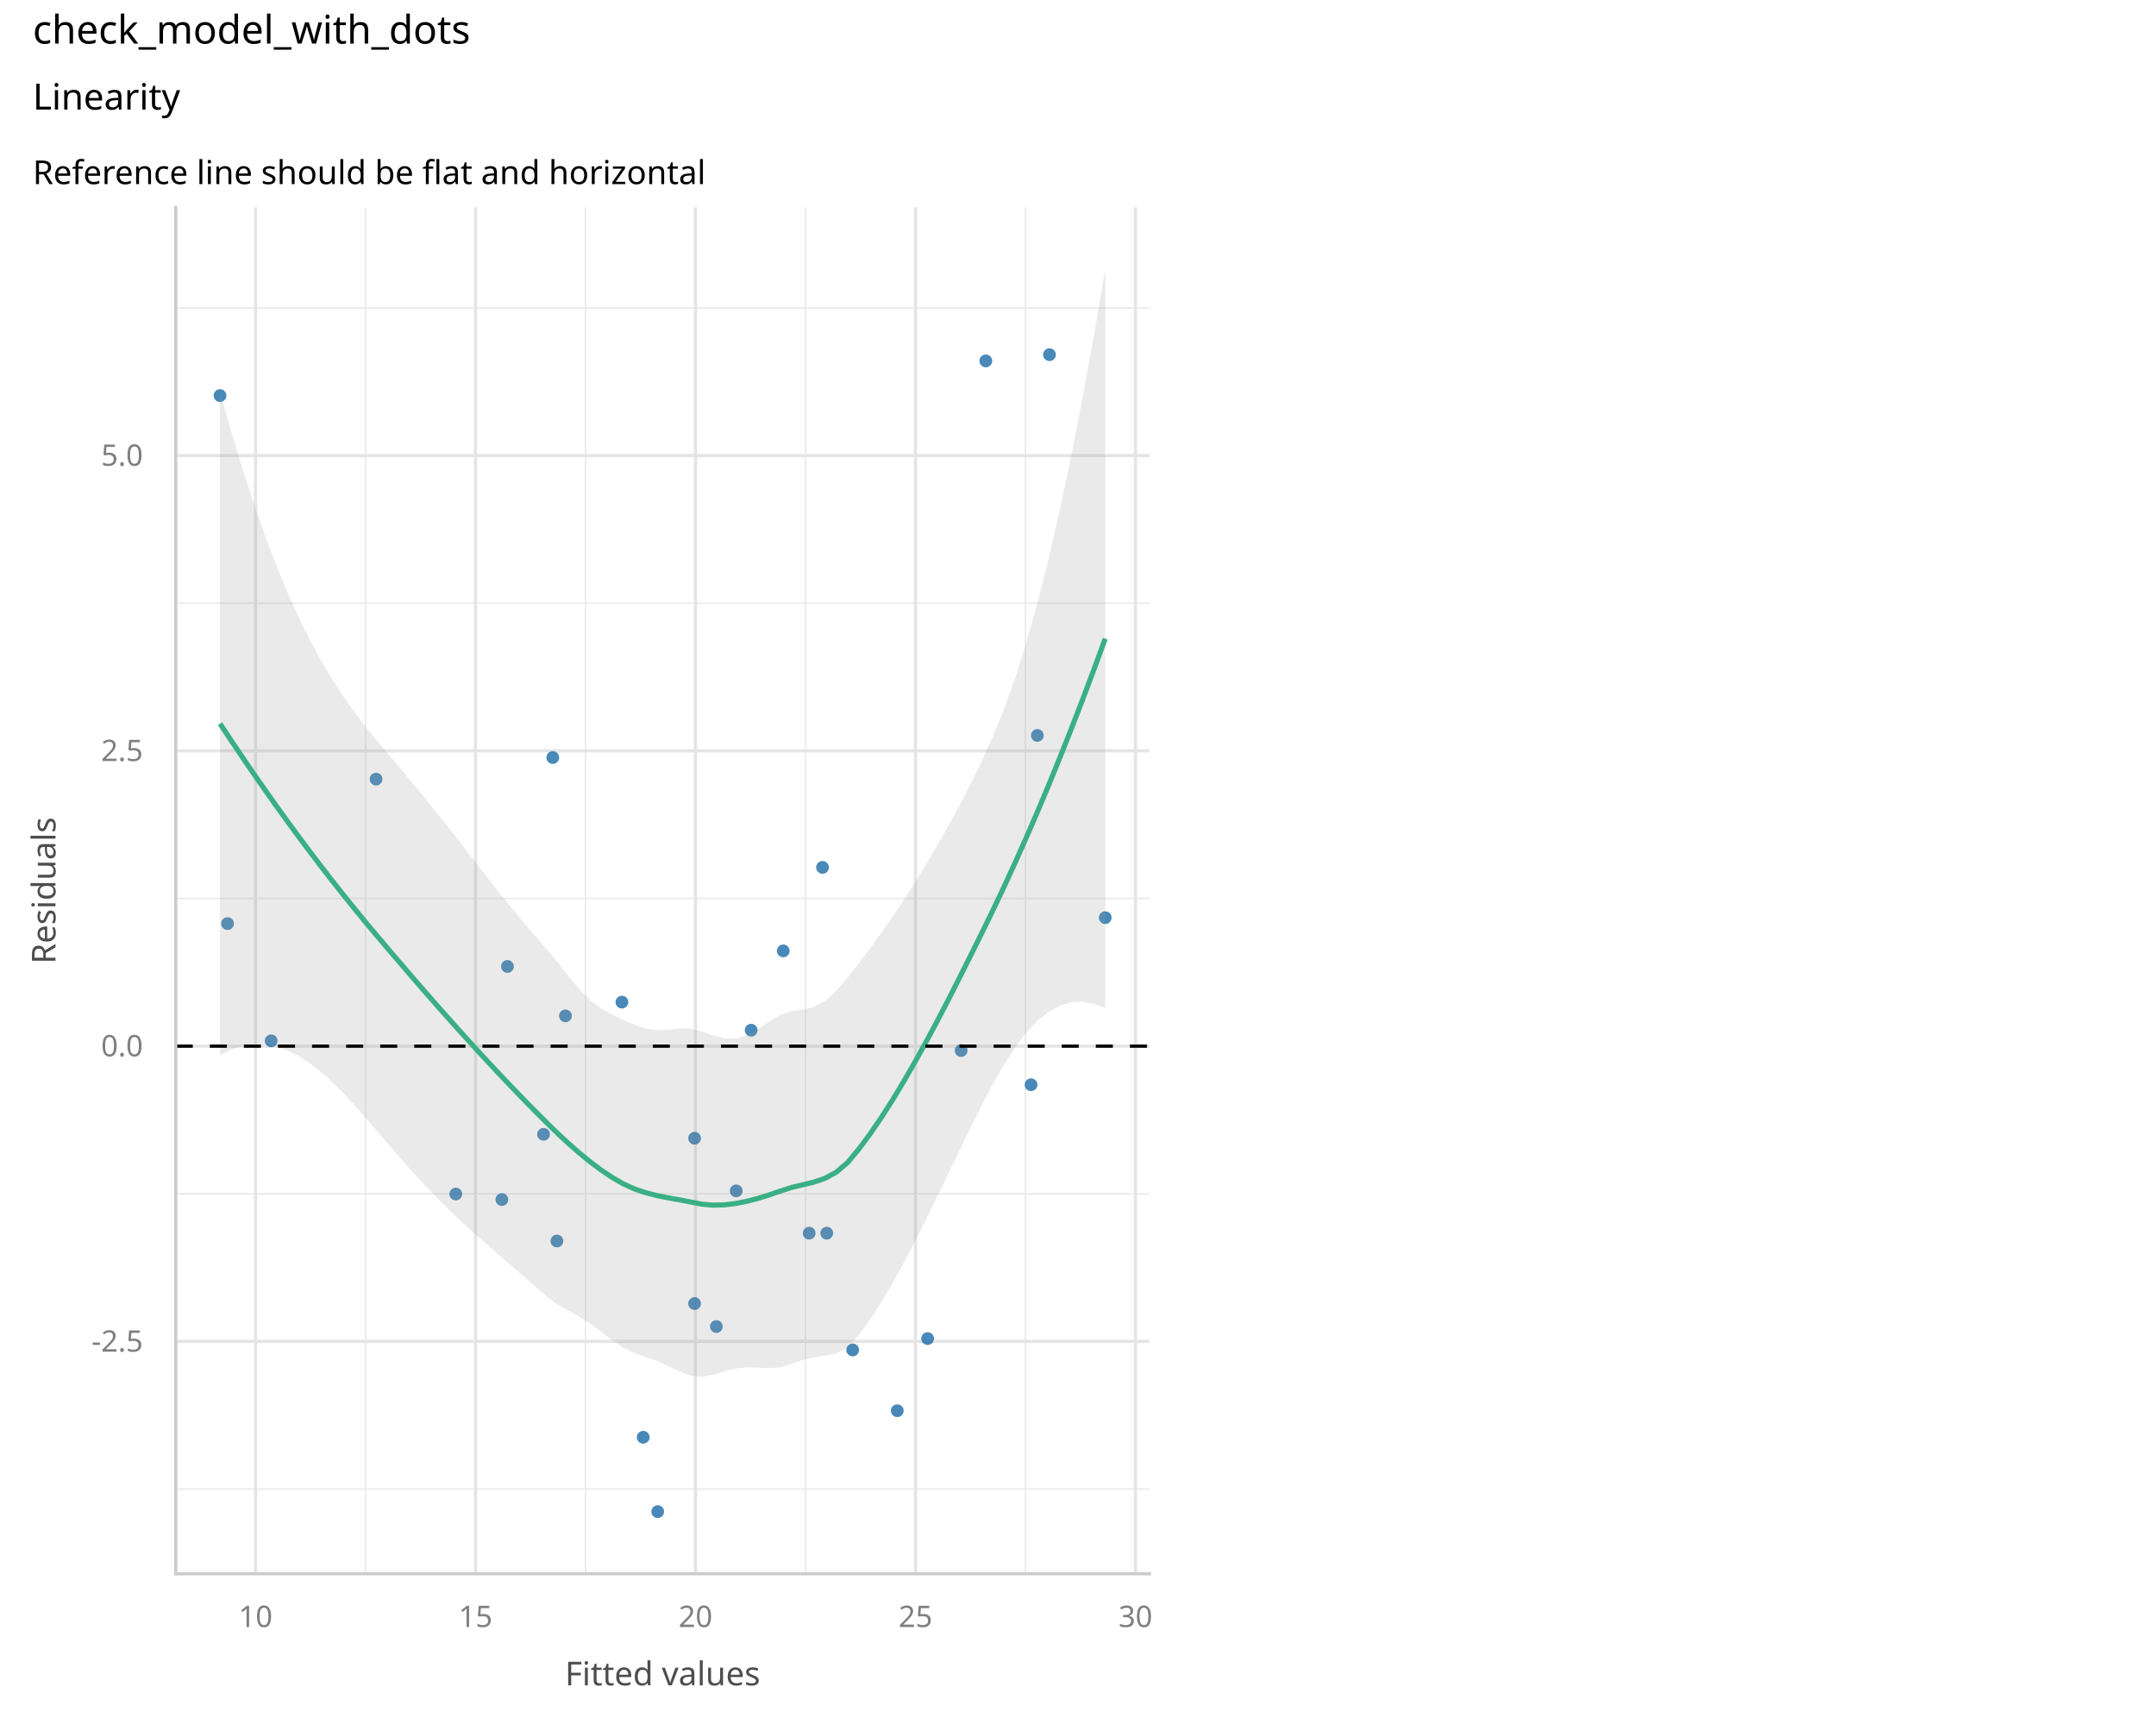
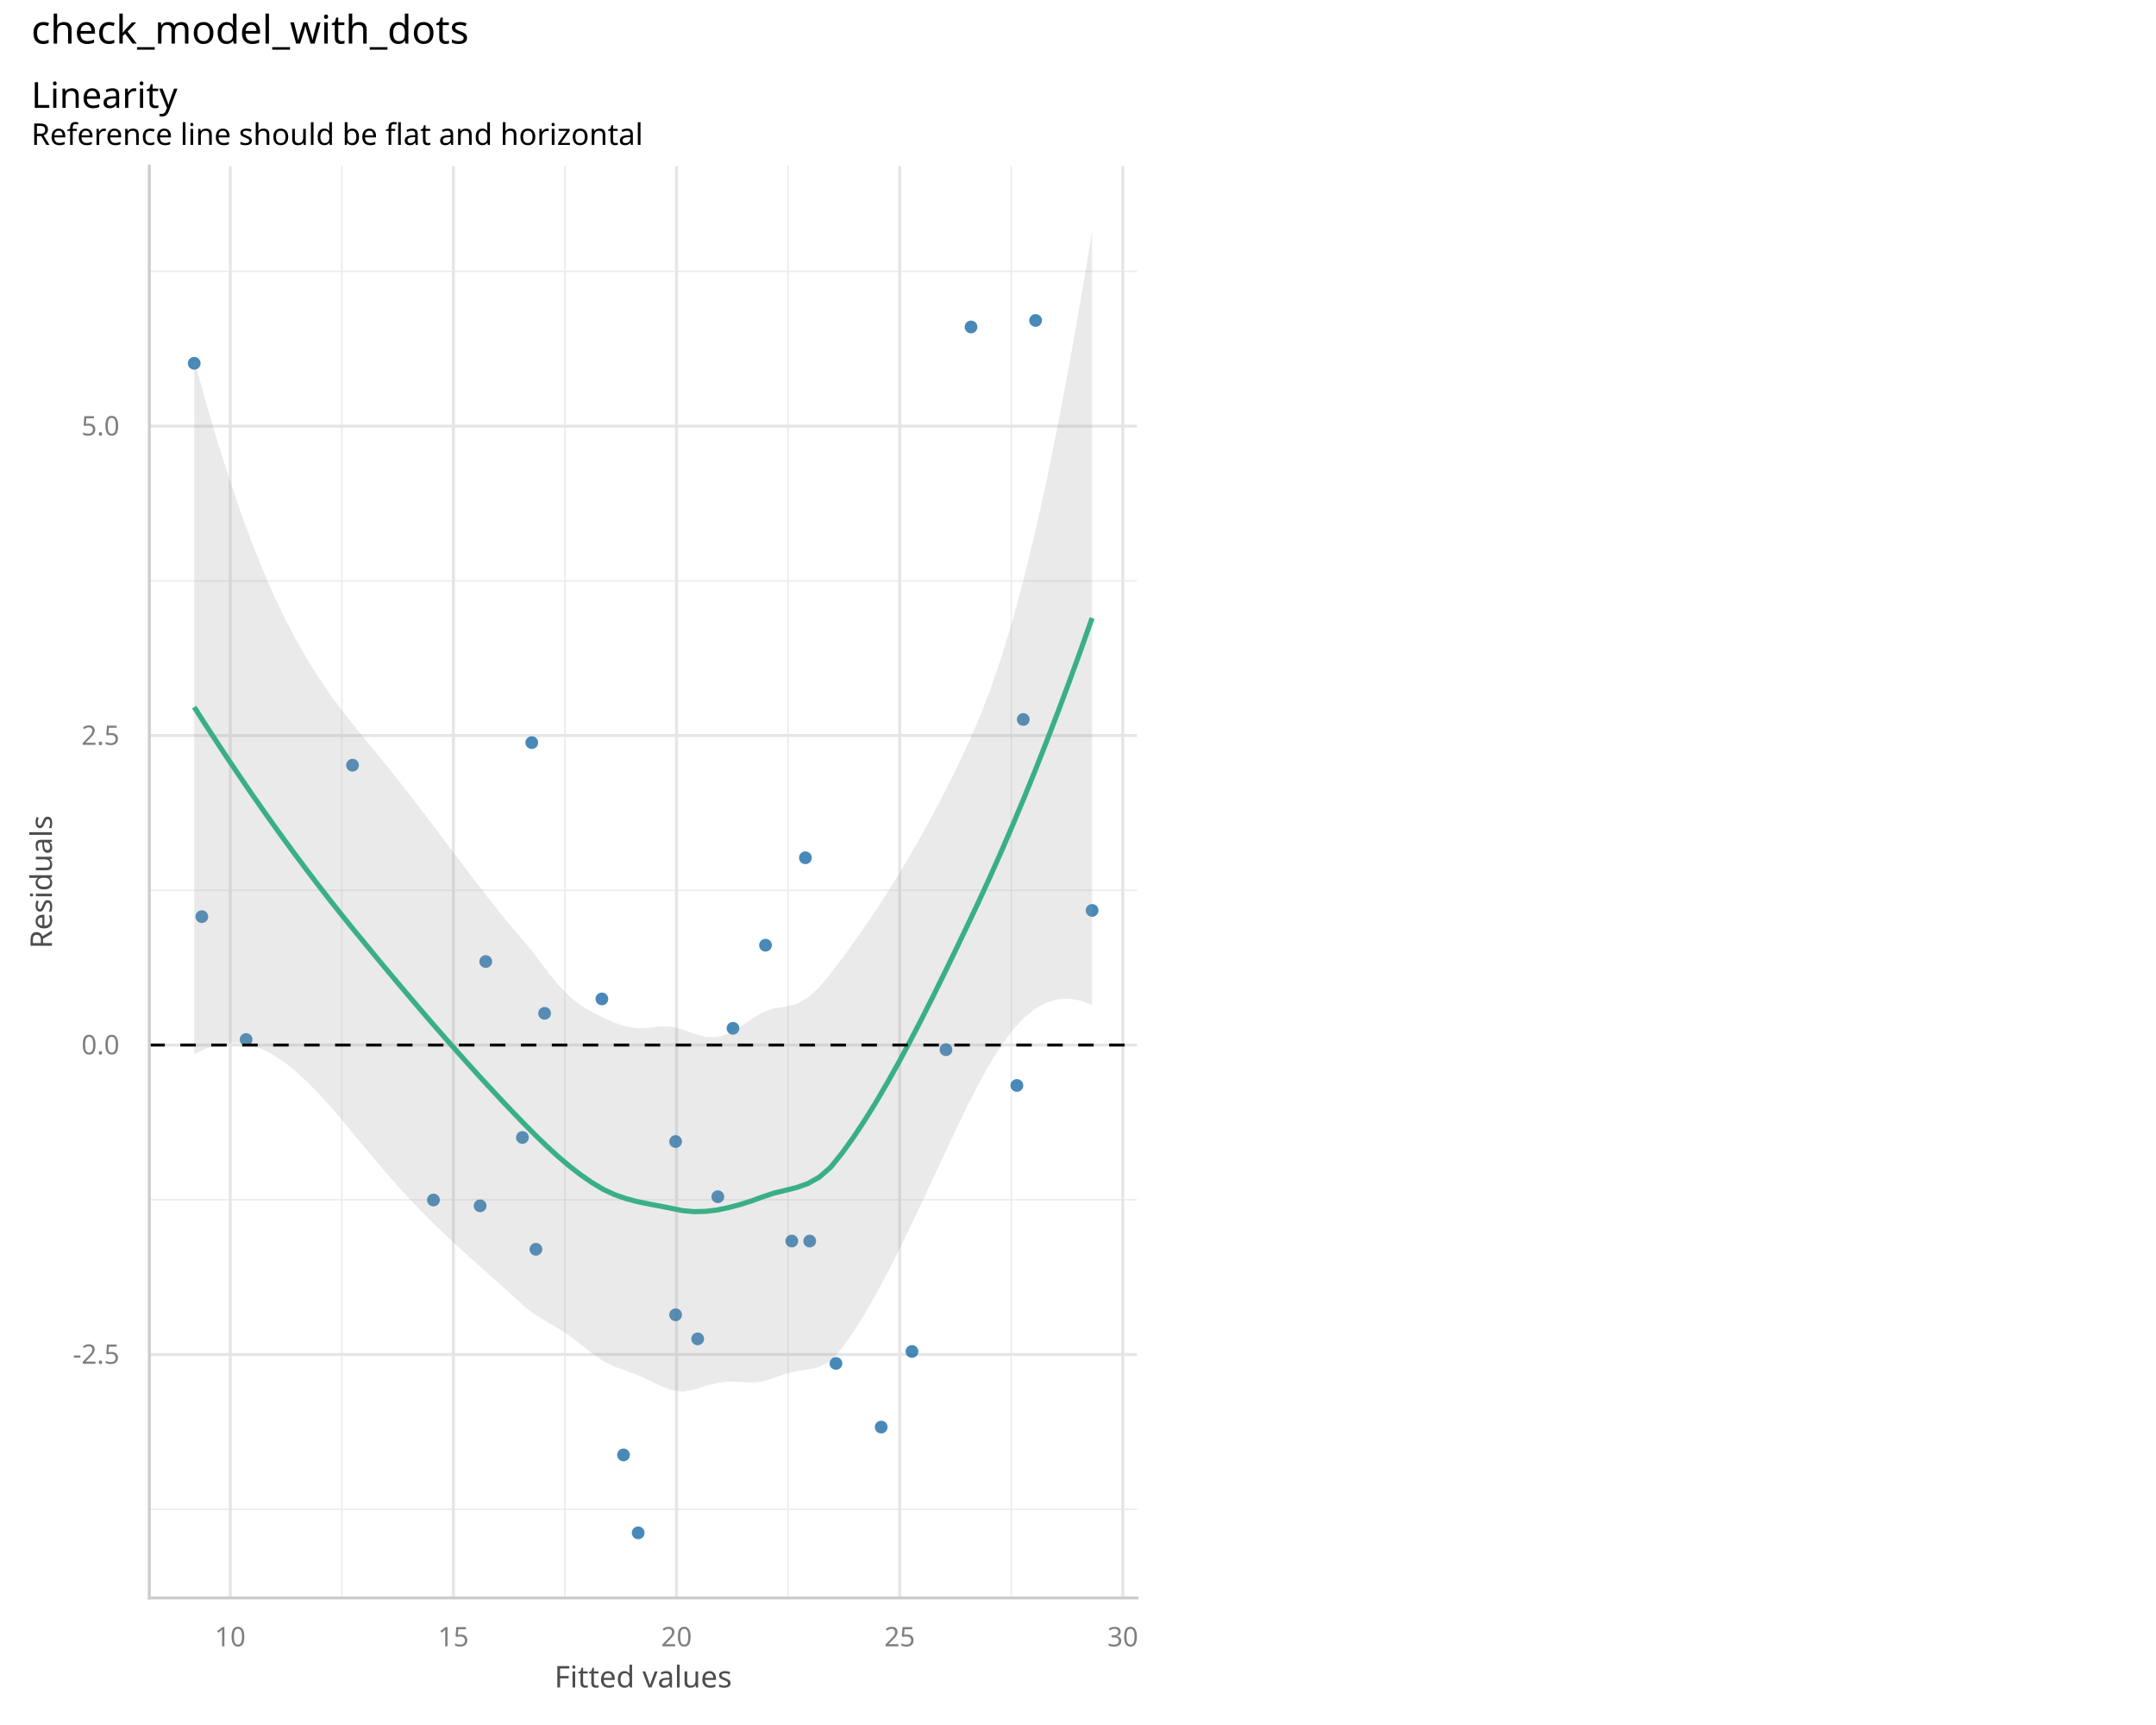
<svg xmlns="http://www.w3.org/2000/svg" class="svglite" data-engine-version="2.0" width="720.00pt" height="576.00pt" viewBox="0 0 720.00 576.00">
  <defs>
    <style type="text/css">
    .svglite line, .svglite polyline, .svglite polygon, .svglite path, .svglite rect, .svglite circle {
      fill: none;
      stroke: #000000;
      stroke-linecap: round;
      stroke-linejoin: round;
      stroke-miterlimit: 10.00;
    }
  </style>
  </defs>
  <rect width="100%" height="100%" style="stroke: none; fill: #FFFFFF;" />
  <defs>
    <clipPath id="cpMC4wMHw3MjAuMDB8MC4wMHw1NzYuMDA=">
      <rect x="0.00" y="0.00" width="720.00" height="576.00" />
    </clipPath>
  </defs>
  <g clip-path="url(#cpMC4wMHw3MjAuMDB8MC4wMHw1NzYuMDA=)">
    <rect x="0" y="0.00" width="720.00" height="576.00" style="stroke-width: 1.07; stroke: #FFFFFF; fill: #FFFFFF;" />
  </g>
  <defs>
-     <clipPath id="cpNTguNjl8NzE0LjUyfDY5LjIzfDUyNS41MA==">
-       <rect x="58.69" y="69.23" width="655.83" height="456.27" />
+     <clipPath id="cpNDkuODd8NzE0LjUyfDU1LjQ0fDUzMy41OA==">
+       <rect x="49.87" y="55.44" width="664.65" height="478.13" />
    </clipPath>
  </defs>
-   <g clip-path="url(#cpNTguNjl8NzE0LjUyfDY5LjIzfDUyNS41MA==)">
+   <g clip-path="url(#cpNDkuODd8NzE0LjUyfDU1LjQ0fDUzMy41OA==)">
</g>
  <g clip-path="url(#cpMC4wMHw3MjAuMDB8MC4wMHw1NzYuMDA=)">
</g>
  <defs>
-     <clipPath id="cpNS40OHwzODkuMzV8MjIuNzh8NTcwLjUy">
-       <rect x="5.48" y="22.78" width="383.87" height="547.74" />
+     <clipPath id="cpNS40OHwzODQuNjl8MjIuNzh8NTcwLjUy">
+       <rect x="5.48" y="22.78" width="379.21" height="547.74" />
    </clipPath>
  </defs>
-   <g clip-path="url(#cpNS40OHwzODkuMzV8MjIuNzh8NTcwLjUy)">
-     <rect x="5.48" y="22.78" width="383.87" height="547.74" style="stroke-width: 1.07; stroke: #FFFFFF; fill: #FFFFFF;" />
+   <g clip-path="url(#cpNS40OHwzODQuNjl8MjIuNzh8NTcwLjUy)">
+     <rect x="5.48" y="22.78" width="379.21" height="547.74" style="stroke-width: 0.97; stroke: #FFFFFF; fill: #FFFFFF;" />
  </g>
  <g clip-path="url(#cpMC4wMHw3MjAuMDB8MC4wMHw1NzYuMDA=)">
</g>
  <defs>
-     <clipPath id="cpNTguNjl8MzgzLjg3fDY5LjIzfDUyNS41MA==">
-       <rect x="58.69" y="69.23" width="325.17" height="456.27" />
+     <clipPath id="cpNDkuODd8Mzc5LjcxfDU1LjQ0fDUzMy41OA==">
+       <rect x="49.87" y="55.44" width="329.83" height="478.13" />
    </clipPath>
  </defs>
-   <g clip-path="url(#cpNTguNjl8MzgzLjg3fDY5LjIzfDUyNS41MA==)">
-     <rect x="58.69" y="69.23" width="325.17" height="456.27" style="stroke-width: 1.07; stroke: none; fill: #FFFFFF;" />
-     <polyline points="58.69,497.22 383.87,497.22 " style="stroke-width: 0.53; stroke: #EBEBEB; stroke-linecap: butt;" />
-     <polyline points="58.69,398.62 383.87,398.62 " style="stroke-width: 0.53; stroke: #EBEBEB; stroke-linecap: butt;" />
-     <polyline points="58.69,300.01 383.87,300.01 " style="stroke-width: 0.53; stroke: #EBEBEB; stroke-linecap: butt;" />
-     <polyline points="58.69,201.41 383.87,201.41 " style="stroke-width: 0.53; stroke: #EBEBEB; stroke-linecap: butt;" />
-     <polyline points="58.69,102.80 383.87,102.80 " style="stroke-width: 0.53; stroke: #EBEBEB; stroke-linecap: butt;" />
-     <polyline points="122.07,525.50 122.07,69.23 " style="stroke-width: 0.53; stroke: #EBEBEB; stroke-linecap: butt;" />
-     <polyline points="195.53,525.50 195.53,69.23 " style="stroke-width: 0.53; stroke: #EBEBEB; stroke-linecap: butt;" />
-     <polyline points="269.00,525.50 269.00,69.23 " style="stroke-width: 0.53; stroke: #EBEBEB; stroke-linecap: butt;" />
-     <polyline points="342.46,525.50 342.46,69.23 " style="stroke-width: 0.53; stroke: #EBEBEB; stroke-linecap: butt;" />
-     <polyline points="58.69,447.92 383.87,447.92 " style="stroke-width: 1.07; stroke: #E5E5E5; stroke-linecap: butt;" />
-     <polyline points="58.69,349.32 383.87,349.32 " style="stroke-width: 1.07; stroke: #E5E5E5; stroke-linecap: butt;" />
-     <polyline points="58.69,250.71 383.87,250.71 " style="stroke-width: 1.07; stroke: #E5E5E5; stroke-linecap: butt;" />
-     <polyline points="58.69,152.11 383.87,152.11 " style="stroke-width: 1.07; stroke: #E5E5E5; stroke-linecap: butt;" />
-     <polyline points="85.34,525.50 85.34,69.23 " style="stroke-width: 1.07; stroke: #E5E5E5; stroke-linecap: butt;" />
-     <polyline points="158.80,525.50 158.80,69.23 " style="stroke-width: 1.07; stroke: #E5E5E5; stroke-linecap: butt;" />
-     <polyline points="232.26,525.50 232.26,69.23 " style="stroke-width: 1.07; stroke: #E5E5E5; stroke-linecap: butt;" />
-     <polyline points="305.73,525.50 305.73,69.23 " style="stroke-width: 1.07; stroke: #E5E5E5; stroke-linecap: butt;" />
-     <polyline points="379.19,525.50 379.19,69.23 " style="stroke-width: 1.07; stroke: #E5E5E5; stroke-linecap: butt;" />
-     <circle cx="284.75" cy="450.77" r="2.13" style="stroke-width: 0.00; stroke: none; fill: #1B6CA8; fill-opacity: 0.80;" />
-     <circle cx="270.22" cy="411.77" r="2.13" style="stroke-width: 0.00; stroke: none; fill: #1B6CA8; fill-opacity: 0.80;" />
-     <circle cx="309.78" cy="446.97" r="2.13" style="stroke-width: 0.00; stroke: none; fill: #1B6CA8; fill-opacity: 0.80;" />
-     <circle cx="250.85" cy="343.99" r="2.13" style="stroke-width: 0.00; stroke: none; fill: #1B6CA8; fill-opacity: 0.80;" />
-     <circle cx="207.69" cy="334.62" r="2.13" style="stroke-width: 0.00; stroke: none; fill: #1B6CA8; fill-opacity: 0.80;" />
-     <circle cx="239.23" cy="442.95" r="2.13" style="stroke-width: 0.00; stroke: none; fill: #1B6CA8; fill-opacity: 0.80;" />
-     <circle cx="167.60" cy="400.55" r="2.13" style="stroke-width: 0.00; stroke: none; fill: #1B6CA8; fill-opacity: 0.80;" />
-     <circle cx="274.68" cy="289.64" r="2.13" style="stroke-width: 0.00; stroke: none; fill: #1B6CA8; fill-opacity: 0.80;" />
-     <circle cx="261.56" cy="317.51" r="2.13" style="stroke-width: 0.00; stroke: none; fill: #1B6CA8; fill-opacity: 0.80;" />
-     <circle cx="231.96" cy="380.06" r="2.13" style="stroke-width: 0.00; stroke: none; fill: #1B6CA8; fill-opacity: 0.80;" />
-     <circle cx="231.96" cy="435.28" r="2.13" style="stroke-width: 0.00; stroke: none; fill: #1B6CA8; fill-opacity: 0.80;" />
-     <circle cx="169.46" cy="322.71" r="2.13" style="stroke-width: 0.00; stroke: none; fill: #1B6CA8; fill-opacity: 0.80;" />
-     <circle cx="188.83" cy="339.21" r="2.13" style="stroke-width: 0.00; stroke: none; fill: #1B6CA8; fill-opacity: 0.80;" />
-     <circle cx="185.98" cy="414.39" r="2.13" style="stroke-width: 0.00; stroke: none; fill: #1B6CA8; fill-opacity: 0.80;" />
-     <circle cx="90.56" cy="347.55" r="2.13" style="stroke-width: 0.00; stroke: none; fill: #1B6CA8; fill-opacity: 0.80;" />
-     <circle cx="75.98" cy="308.40" r="2.13" style="stroke-width: 0.00; stroke: none; fill: #1B6CA8; fill-opacity: 0.80;" />
-     <circle cx="73.47" cy="132.09" r="2.13" style="stroke-width: 0.00; stroke: none; fill: #1B6CA8; fill-opacity: 0.80;" />
-     <circle cx="329.22" cy="120.51" r="2.13" style="stroke-width: 0.00; stroke: none; fill: #1B6CA8; fill-opacity: 0.80;" />
-     <circle cx="369.09" cy="306.42" r="2.13" style="stroke-width: 0.00; stroke: none; fill: #1B6CA8; fill-opacity: 0.80;" />
-     <circle cx="350.48" cy="118.43" r="2.13" style="stroke-width: 0.00; stroke: none; fill: #1B6CA8; fill-opacity: 0.80;" />
-     <circle cx="299.65" cy="471.05" r="2.13" style="stroke-width: 0.00; stroke: none; fill: #1B6CA8; fill-opacity: 0.80;" />
-     <circle cx="214.80" cy="479.92" r="2.13" style="stroke-width: 0.00; stroke: none; fill: #1B6CA8; fill-opacity: 0.80;" />
-     <circle cx="219.64" cy="504.76" r="2.13" style="stroke-width: 0.00; stroke: none; fill: #1B6CA8; fill-opacity: 0.80;" />
-     <circle cx="152.22" cy="398.70" r="2.13" style="stroke-width: 0.00; stroke: none; fill: #1B6CA8; fill-opacity: 0.80;" />
-     <circle cx="184.61" cy="252.95" r="2.13" style="stroke-width: 0.00; stroke: none; fill: #1B6CA8; fill-opacity: 0.80;" />
-     <circle cx="344.32" cy="362.20" r="2.13" style="stroke-width: 0.00; stroke: none; fill: #1B6CA8; fill-opacity: 0.80;" />
-     <circle cx="320.97" cy="350.79" r="2.13" style="stroke-width: 0.00; stroke: none; fill: #1B6CA8; fill-opacity: 0.80;" />
-     <circle cx="346.42" cy="245.57" r="2.13" style="stroke-width: 0.00; stroke: none; fill: #1B6CA8; fill-opacity: 0.80;" />
-     <circle cx="181.52" cy="378.76" r="2.13" style="stroke-width: 0.00; stroke: none; fill: #1B6CA8; fill-opacity: 0.80;" />
-     <circle cx="245.86" cy="397.65" r="2.13" style="stroke-width: 0.00; stroke: none; fill: #1B6CA8; fill-opacity: 0.80;" />
-     <circle cx="125.59" cy="260.16" r="2.13" style="stroke-width: 0.00; stroke: none; fill: #1B6CA8; fill-opacity: 0.80;" />
-     <circle cx="276.10" cy="411.78" r="2.13" style="stroke-width: 0.00; stroke: none; fill: #1B6CA8; fill-opacity: 0.80;" />
-     <polygon points="73.47,131.01 77.22,144.14 80.96,156.46 84.70,167.97 88.44,178.67 92.18,188.56 95.93,197.65 99.67,205.98 103.41,213.57 107.15,220.48 110.89,226.77 114.64,232.52 118.38,237.80 122.12,242.69 125.86,247.27 129.60,251.71 133.35,256.15 137.09,260.64 140.83,265.18 144.57,269.81 148.31,274.50 152.06,279.26 155.80,284.05 159.54,288.86 163.28,293.66 167.02,298.41 170.76,303.08 174.51,307.61 178.25,311.99 181.99,316.16 185.73,320.68 189.47,325.50 193.22,330.03 196.96,333.80 200.70,336.66 204.44,338.79 208.18,340.57 211.93,342.22 215.67,343.43 219.41,343.96 223.15,343.82 226.89,343.41 230.64,343.44 234.38,344.43 238.12,345.74 241.86,346.71 245.60,346.79 249.35,345.72 253.09,343.67 256.83,341.14 260.57,338.88 264.31,337.64 268.06,337.13 271.80,336.23 275.54,334.19 279.28,330.86 283.02,326.54 286.76,321.71 290.51,316.73 294.25,311.58 297.99,306.22 301.73,300.64 305.47,294.81 309.22,288.72 312.96,282.38 316.70,275.76 320.44,268.86 324.18,261.63 327.93,253.99 331.67,245.75 335.41,236.47 339.15,225.94 342.89,214.02 346.64,200.63 350.38,185.74 354.12,169.36 357.86,151.53 361.60,132.32 365.35,111.78 369.09,89.97 369.09,336.55 365.35,335.17 361.60,334.53 357.86,334.71 354.12,335.75 350.38,337.72 346.64,340.67 342.89,344.61 339.15,349.51 335.41,355.30 331.67,361.81 327.93,368.89 324.18,376.38 320.44,384.09 316.70,391.88 312.96,399.64 309.22,407.27 305.47,414.69 301.73,421.83 297.99,428.61 294.25,434.93 290.51,440.70 286.76,445.80 283.02,449.93 279.28,451.94 275.54,452.69 271.80,453.22 268.06,454.12 264.31,455.37 260.57,456.55 256.83,456.88 253.09,456.67 249.35,456.57 245.60,456.97 241.86,457.93 238.12,459.07 234.38,459.75 230.64,459.29 226.89,457.87 223.15,456.12 219.41,454.48 215.67,453.11 211.93,451.80 208.18,450.06 204.44,447.54 200.70,444.66 196.96,441.91 193.22,439.53 189.47,437.45 185.73,435.27 181.99,432.48 178.25,429.13 174.51,425.86 170.76,422.63 167.02,419.41 163.28,416.17 159.54,412.87 155.80,409.48 152.06,405.98 148.31,402.34 144.57,398.56 140.83,394.63 137.09,390.55 133.35,386.33 129.60,382.00 125.86,377.61 122.12,373.24 118.38,369.01 114.64,365.00 110.89,361.27 107.15,357.91 103.41,354.99 99.67,352.57 95.93,350.69 92.18,349.41 88.44,348.73 84.70,348.68 80.96,349.26 77.22,350.46 73.47,352.28 " style="stroke-width: 0.00; stroke: none; stroke-linecap: butt; fill: #999999; fill-opacity: 0.20;" />
-     <polyline points="73.47,131.01 77.22,144.14 80.96,156.46 84.70,167.97 88.44,178.67 92.18,188.56 95.93,197.65 99.67,205.98 103.41,213.57 107.15,220.48 110.89,226.77 114.64,232.52 118.38,237.80 122.12,242.69 125.86,247.27 129.60,251.71 133.35,256.15 137.09,260.64 140.83,265.18 144.57,269.81 148.31,274.50 152.06,279.26 155.80,284.05 159.54,288.86 163.28,293.66 167.02,298.41 170.76,303.08 174.51,307.61 178.25,311.99 181.99,316.16 185.73,320.68 189.47,325.50 193.22,330.03 196.96,333.80 200.70,336.66 204.44,338.79 208.18,340.57 211.93,342.22 215.67,343.43 219.41,343.96 223.15,343.82 226.89,343.41 230.64,343.44 234.38,344.43 238.12,345.74 241.86,346.71 245.60,346.79 249.35,345.72 253.09,343.67 256.83,341.14 260.57,338.88 264.31,337.64 268.06,337.13 271.80,336.23 275.54,334.19 279.28,330.86 283.02,326.54 286.76,321.71 290.51,316.73 294.25,311.58 297.99,306.22 301.73,300.64 305.47,294.81 309.22,288.72 312.96,282.38 316.70,275.76 320.44,268.86 324.18,261.63 327.93,253.99 331.67,245.75 335.41,236.47 339.15,225.94 342.89,214.02 346.64,200.63 350.38,185.74 354.12,169.36 357.86,151.53 361.60,132.32 365.35,111.78 369.09,89.97 " style="stroke-width: 1.71; stroke: none; stroke-linecap: butt;" />
-     <polyline points="369.09,336.55 365.35,335.17 361.60,334.53 357.86,334.71 354.12,335.75 350.38,337.72 346.64,340.67 342.89,344.61 339.15,349.51 335.41,355.30 331.67,361.81 327.93,368.89 324.18,376.38 320.44,384.09 316.70,391.88 312.96,399.64 309.22,407.27 305.47,414.69 301.73,421.83 297.99,428.61 294.25,434.93 290.51,440.70 286.76,445.80 283.02,449.93 279.28,451.94 275.54,452.69 271.80,453.22 268.06,454.12 264.31,455.37 260.57,456.55 256.83,456.88 253.09,456.67 249.35,456.57 245.60,456.97 241.86,457.93 238.12,459.07 234.38,459.75 230.64,459.29 226.89,457.87 223.15,456.12 219.41,454.48 215.67,453.11 211.93,451.80 208.18,450.06 204.44,447.54 200.70,444.66 196.96,441.91 193.22,439.53 189.47,437.45 185.73,435.27 181.99,432.48 178.25,429.13 174.51,425.86 170.76,422.63 167.02,419.41 163.28,416.17 159.54,412.87 155.80,409.48 152.06,405.98 148.31,402.34 144.57,398.56 140.83,394.63 137.09,390.55 133.35,386.33 129.60,382.00 125.86,377.61 122.12,373.24 118.38,369.01 114.64,365.00 110.89,361.27 107.15,357.91 103.41,354.99 99.67,352.57 95.93,350.69 92.18,349.41 88.44,348.73 84.70,348.68 80.96,349.26 77.22,350.46 73.47,352.28 " style="stroke-width: 1.71; stroke: none; stroke-linecap: butt;" />
-     <polyline points="73.47,241.64 77.22,247.30 80.96,252.86 84.70,258.33 88.44,263.70 92.18,268.98 95.93,274.17 99.67,279.27 103.41,284.28 107.15,289.20 110.89,294.02 114.64,298.76 118.38,303.41 122.12,307.97 125.86,312.44 129.60,316.85 133.35,321.24 137.09,325.59 140.83,329.91 144.57,334.18 148.31,338.42 152.06,342.62 155.80,346.76 159.54,350.87 163.28,354.92 167.02,358.91 170.76,362.85 174.51,366.74 178.25,370.56 181.99,374.32 185.73,377.98 189.47,381.48 193.22,384.78 196.96,387.85 200.70,390.66 204.44,393.16 208.18,395.32 211.93,397.01 215.67,398.27 219.41,399.22 223.15,399.97 226.89,400.64 230.64,401.36 234.38,402.09 238.12,402.41 241.86,402.32 245.60,401.88 249.35,401.14 253.09,400.17 256.83,399.01 260.57,397.72 264.31,396.51 268.06,395.62 271.80,394.72 275.54,393.44 279.28,391.40 283.02,388.23 286.76,383.76 290.51,378.71 294.25,373.25 297.99,367.42 301.73,361.24 305.47,354.75 309.22,347.99 312.96,341.01 316.70,333.82 320.44,326.47 324.18,319.00 327.93,311.44 331.67,303.78 335.41,295.88 339.15,287.73 342.89,279.32 346.64,270.65 350.38,261.73 354.12,252.55 357.86,243.12 361.60,233.43 365.35,223.47 369.09,213.26 " style="stroke-width: 1.71; stroke: #3AAF85; stroke-linecap: butt;" />
-     <line x1="58.69" y1="349.32" x2="383.87" y2="349.32" style="stroke-width: 1.07; stroke-dasharray: 5.69,5.69; stroke-linecap: butt;" />
+   <g clip-path="url(#cpNDkuODd8Mzc5LjcxfDU1LjQ0fDUzMy41OA==)">
+     <rect x="49.87" y="55.44" width="329.83" height="478.13" style="stroke-width: 0.97; stroke: none; fill: #FFFFFF;" />
+     <polyline points="49.87,503.95 379.71,503.95 " style="stroke-width: 0.48; stroke: #EBEBEB; stroke-linecap: butt;" />
+     <polyline points="49.87,400.62 379.71,400.62 " style="stroke-width: 0.48; stroke: #EBEBEB; stroke-linecap: butt;" />
+     <polyline points="49.87,297.29 379.71,297.29 " style="stroke-width: 0.48; stroke: #EBEBEB; stroke-linecap: butt;" />
+     <polyline points="49.87,193.96 379.71,193.96 " style="stroke-width: 0.48; stroke: #EBEBEB; stroke-linecap: butt;" />
+     <polyline points="49.87,90.62 379.71,90.62 " style="stroke-width: 0.48; stroke: #EBEBEB; stroke-linecap: butt;" />
+     <polyline points="114.16,533.58 114.16,55.44 " style="stroke-width: 0.48; stroke: #EBEBEB; stroke-linecap: butt;" />
+     <polyline points="188.67,533.58 188.67,55.44 " style="stroke-width: 0.48; stroke: #EBEBEB; stroke-linecap: butt;" />
+     <polyline points="263.19,533.58 263.19,55.44 " style="stroke-width: 0.48; stroke: #EBEBEB; stroke-linecap: butt;" />
+     <polyline points="337.70,533.58 337.70,55.44 " style="stroke-width: 0.48; stroke: #EBEBEB; stroke-linecap: butt;" />
+     <polyline points="49.87,452.28 379.71,452.28 " style="stroke-width: 0.97; stroke: #E5E5E5; stroke-linecap: butt;" />
+     <polyline points="49.87,348.95 379.71,348.95 " style="stroke-width: 0.97; stroke: #E5E5E5; stroke-linecap: butt;" />
+     <polyline points="49.87,245.62 379.71,245.62 " style="stroke-width: 0.97; stroke: #E5E5E5; stroke-linecap: butt;" />
+     <polyline points="49.87,142.29 379.71,142.29 " style="stroke-width: 0.97; stroke: #E5E5E5; stroke-linecap: butt;" />
+     <polyline points="76.90,533.58 76.90,55.44 " style="stroke-width: 0.97; stroke: #E5E5E5; stroke-linecap: butt;" />
+     <polyline points="151.41,533.58 151.41,55.44 " style="stroke-width: 0.97; stroke: #E5E5E5; stroke-linecap: butt;" />
+     <polyline points="225.93,533.58 225.93,55.44 " style="stroke-width: 0.97; stroke: #E5E5E5; stroke-linecap: butt;" />
+     <polyline points="300.45,533.58 300.45,55.44 " style="stroke-width: 0.97; stroke: #E5E5E5; stroke-linecap: butt;" />
+     <polyline points="374.96,533.58 374.96,55.44 " style="stroke-width: 0.97; stroke: #E5E5E5; stroke-linecap: butt;" />
+     <circle cx="279.17" cy="455.27" r="2.13" style="stroke-width: 0.00; stroke: none; fill: #1B6CA8; fill-opacity: 0.80;" />
+     <circle cx="264.43" cy="414.40" r="2.13" style="stroke-width: 0.00; stroke: none; fill: #1B6CA8; fill-opacity: 0.80;" />
+     <circle cx="304.56" cy="451.28" r="2.13" style="stroke-width: 0.00; stroke: none; fill: #1B6CA8; fill-opacity: 0.80;" />
+     <circle cx="244.78" cy="343.37" r="2.13" style="stroke-width: 0.00; stroke: none; fill: #1B6CA8; fill-opacity: 0.80;" />
+     <circle cx="201.00" cy="333.55" r="2.13" style="stroke-width: 0.00; stroke: none; fill: #1B6CA8; fill-opacity: 0.80;" />
+     <circle cx="232.99" cy="447.07" r="2.13" style="stroke-width: 0.00; stroke: none; fill: #1B6CA8; fill-opacity: 0.80;" />
+     <circle cx="160.34" cy="402.64" r="2.13" style="stroke-width: 0.00; stroke: none; fill: #1B6CA8; fill-opacity: 0.80;" />
+     <circle cx="268.96" cy="286.42" r="2.13" style="stroke-width: 0.00; stroke: none; fill: #1B6CA8; fill-opacity: 0.80;" />
+     <circle cx="255.64" cy="315.62" r="2.13" style="stroke-width: 0.00; stroke: none; fill: #1B6CA8; fill-opacity: 0.80;" />
+     <circle cx="225.62" cy="381.17" r="2.13" style="stroke-width: 0.00; stroke: none; fill: #1B6CA8; fill-opacity: 0.80;" />
+     <circle cx="225.62" cy="439.03" r="2.13" style="stroke-width: 0.00; stroke: none; fill: #1B6CA8; fill-opacity: 0.80;" />
+     <circle cx="162.22" cy="321.07" r="2.13" style="stroke-width: 0.00; stroke: none; fill: #1B6CA8; fill-opacity: 0.80;" />
+     <circle cx="181.87" cy="338.36" r="2.13" style="stroke-width: 0.00; stroke: none; fill: #1B6CA8; fill-opacity: 0.80;" />
+     <circle cx="178.98" cy="417.15" r="2.13" style="stroke-width: 0.00; stroke: none; fill: #1B6CA8; fill-opacity: 0.80;" />
+     <circle cx="82.19" cy="347.10" r="2.13" style="stroke-width: 0.00; stroke: none; fill: #1B6CA8; fill-opacity: 0.80;" />
+     <circle cx="67.40" cy="306.08" r="2.13" style="stroke-width: 0.00; stroke: none; fill: #1B6CA8; fill-opacity: 0.80;" />
+     <circle cx="64.86" cy="121.31" r="2.13" style="stroke-width: 0.00; stroke: none; fill: #1B6CA8; fill-opacity: 0.80;" />
+     <circle cx="324.28" cy="109.18" r="2.13" style="stroke-width: 0.00; stroke: none; fill: #1B6CA8; fill-opacity: 0.80;" />
+     <circle cx="364.71" cy="304.00" r="2.13" style="stroke-width: 0.00; stroke: none; fill: #1B6CA8; fill-opacity: 0.80;" />
+     <circle cx="345.84" cy="107.00" r="2.13" style="stroke-width: 0.00; stroke: none; fill: #1B6CA8; fill-opacity: 0.80;" />
+     <circle cx="294.28" cy="476.52" r="2.13" style="stroke-width: 0.00; stroke: none; fill: #1B6CA8; fill-opacity: 0.80;" />
+     <circle cx="208.22" cy="485.82" r="2.13" style="stroke-width: 0.00; stroke: none; fill: #1B6CA8; fill-opacity: 0.80;" />
+     <circle cx="213.13" cy="511.84" r="2.13" style="stroke-width: 0.00; stroke: none; fill: #1B6CA8; fill-opacity: 0.80;" />
+     <circle cx="144.74" cy="400.70" r="2.13" style="stroke-width: 0.00; stroke: none; fill: #1B6CA8; fill-opacity: 0.80;" />
+     <circle cx="177.59" cy="247.97" r="2.13" style="stroke-width: 0.00; stroke: none; fill: #1B6CA8; fill-opacity: 0.80;" />
+     <circle cx="339.59" cy="362.45" r="2.13" style="stroke-width: 0.00; stroke: none; fill: #1B6CA8; fill-opacity: 0.80;" />
+     <circle cx="315.91" cy="350.50" r="2.13" style="stroke-width: 0.00; stroke: none; fill: #1B6CA8; fill-opacity: 0.80;" />
+     <circle cx="341.72" cy="240.24" r="2.13" style="stroke-width: 0.00; stroke: none; fill: #1B6CA8; fill-opacity: 0.80;" />
+     <circle cx="174.46" cy="379.81" r="2.13" style="stroke-width: 0.00; stroke: none; fill: #1B6CA8; fill-opacity: 0.80;" />
+     <circle cx="239.72" cy="399.60" r="2.13" style="stroke-width: 0.00; stroke: none; fill: #1B6CA8; fill-opacity: 0.80;" />
+     <circle cx="117.73" cy="255.52" r="2.13" style="stroke-width: 0.00; stroke: none; fill: #1B6CA8; fill-opacity: 0.80;" />
+     <circle cx="270.40" cy="414.41" r="2.13" style="stroke-width: 0.00; stroke: none; fill: #1B6CA8; fill-opacity: 0.80;" />
+     <polygon points="64.86,120.18 68.66,133.94 72.46,146.85 76.25,158.92 80.05,170.13 83.84,180.49 87.64,190.02 91.43,198.74 95.23,206.70 99.02,213.94 102.82,220.54 106.62,226.56 110.41,232.09 114.21,237.22 118.00,242.01 121.80,246.67 125.59,251.32 129.39,256.02 133.18,260.79 136.98,265.63 140.78,270.55 144.57,275.53 148.37,280.56 152.16,285.60 155.96,290.63 159.75,295.61 163.55,300.49 167.34,305.25 171.14,309.83 174.94,314.20 178.73,318.95 182.53,324.00 186.32,328.74 190.12,332.69 193.91,335.69 197.71,337.92 201.50,339.79 205.30,341.51 209.10,342.79 212.89,343.34 216.69,343.19 220.48,342.77 224.28,342.79 228.07,343.83 231.87,345.21 235.66,346.22 239.46,346.30 243.26,345.19 247.05,343.03 250.85,340.39 254.64,338.02 258.44,336.71 262.23,336.18 266.03,335.24 269.82,333.10 273.62,329.61 277.42,325.08 281.21,320.03 285.01,314.80 288.80,309.40 292.60,303.79 296.39,297.94 300.19,291.83 303.98,285.46 307.78,278.80 311.58,271.87 315.37,264.63 319.17,257.06 322.96,249.06 326.76,240.42 330.55,230.69 334.35,219.66 338.14,207.17 341.94,193.14 345.74,177.54 349.53,160.37 353.33,141.69 357.12,121.56 360.92,100.03 364.71,77.18 364.71,335.57 360.92,334.12 357.12,333.46 353.33,333.64 349.53,334.74 345.74,336.80 341.94,339.89 338.14,344.02 334.35,349.16 330.55,355.22 326.76,362.05 322.96,369.46 319.17,377.31 315.37,385.39 311.58,393.56 307.78,401.68 303.98,409.68 300.19,417.46 296.39,424.94 292.60,432.05 288.80,438.67 285.01,444.71 281.21,450.06 277.42,454.39 273.62,456.49 269.82,457.27 266.03,457.83 262.23,458.77 258.44,460.09 254.64,461.32 250.85,461.66 247.05,461.45 243.26,461.34 239.46,461.76 235.66,462.77 231.87,463.97 228.07,464.68 224.28,464.19 220.48,462.71 216.69,460.87 212.89,459.15 209.10,457.72 205.30,456.35 201.50,454.53 197.71,451.88 193.91,448.86 190.12,445.98 186.32,443.49 182.53,441.30 178.73,439.02 174.94,436.10 171.14,432.59 167.34,429.16 163.55,425.78 159.75,422.41 155.96,419.01 152.16,415.55 148.37,412.00 144.57,408.33 140.78,404.52 136.98,400.56 133.18,396.44 129.39,392.16 125.59,387.73 121.80,383.20 118.00,378.60 114.21,374.02 110.41,369.59 106.62,365.39 102.82,361.48 99.02,357.96 95.23,354.90 91.43,352.36 87.64,350.39 83.84,349.05 80.05,348.34 76.25,348.28 72.46,348.89 68.66,350.15 64.86,352.06 " style="stroke-width: 0.00; stroke: none; stroke-linecap: butt; fill: #999999; fill-opacity: 0.20;" />
+     <polyline points="64.86,120.18 68.66,133.94 72.46,146.85 76.25,158.92 80.05,170.13 83.84,180.49 87.64,190.02 91.43,198.74 95.23,206.70 99.02,213.94 102.82,220.54 106.62,226.56 110.41,232.09 114.21,237.22 118.00,242.01 121.80,246.67 125.59,251.32 129.39,256.02 133.18,260.79 136.98,265.63 140.78,270.55 144.57,275.53 148.37,280.56 152.16,285.60 155.96,290.63 159.75,295.61 163.55,300.49 167.34,305.25 171.14,309.83 174.94,314.20 178.73,318.95 182.53,324.00 186.32,328.74 190.12,332.69 193.91,335.69 197.71,337.92 201.50,339.79 205.30,341.51 209.10,342.79 212.89,343.34 216.69,343.19 220.48,342.77 224.28,342.79 228.07,343.83 231.87,345.21 235.66,346.22 239.46,346.30 243.26,345.19 247.05,343.03 250.85,340.39 254.64,338.02 258.44,336.71 262.23,336.18 266.03,335.24 269.82,333.10 273.62,329.61 277.42,325.08 281.21,320.03 285.01,314.80 288.80,309.40 292.60,303.79 296.39,297.94 300.19,291.83 303.98,285.46 307.78,278.80 311.58,271.87 315.37,264.63 319.17,257.06 322.96,249.06 326.76,240.42 330.55,230.69 334.35,219.66 338.14,207.17 341.94,193.14 345.74,177.54 349.53,160.37 353.33,141.69 357.12,121.56 360.92,100.03 364.71,77.18 " style="stroke-width: 1.71; stroke: none; stroke-linecap: butt;" />
+     <polyline points="364.71,335.57 360.92,334.12 357.12,333.46 353.33,333.64 349.53,334.74 345.74,336.80 341.94,339.89 338.14,344.02 334.35,349.16 330.55,355.22 326.76,362.05 322.96,369.46 319.17,377.31 315.37,385.39 311.58,393.56 307.78,401.68 303.98,409.68 300.19,417.46 296.39,424.94 292.60,432.05 288.80,438.67 285.01,444.71 281.21,450.06 277.42,454.39 273.62,456.49 269.82,457.27 266.03,457.83 262.23,458.77 258.44,460.09 254.64,461.32 250.85,461.66 247.05,461.45 243.26,461.34 239.46,461.76 235.66,462.77 231.87,463.97 228.07,464.68 224.28,464.19 220.48,462.71 216.69,460.87 212.89,459.15 209.10,457.72 205.30,456.35 201.50,454.53 197.71,451.88 193.91,448.86 190.12,445.98 186.32,443.49 182.53,441.30 178.73,439.02 174.94,436.10 171.14,432.59 167.34,429.16 163.55,425.78 159.75,422.41 155.96,419.01 152.16,415.55 148.37,412.00 144.57,408.33 140.78,404.52 136.98,400.56 133.18,396.44 129.39,392.16 125.59,387.73 121.80,383.20 118.00,378.60 114.21,374.02 110.41,369.59 106.62,365.39 102.82,361.48 99.02,357.96 95.23,354.90 91.43,352.36 87.64,350.39 83.84,349.05 80.05,348.34 76.25,348.28 72.46,348.89 68.66,350.15 64.86,352.06 " style="stroke-width: 1.71; stroke: none; stroke-linecap: butt;" />
+     <polyline points="64.86,236.12 68.66,242.04 72.46,247.87 76.25,253.60 80.05,259.23 83.84,264.77 87.64,270.21 91.43,275.55 95.23,280.80 99.02,285.95 102.82,291.01 106.62,295.97 110.41,300.84 114.21,305.62 118.00,310.31 121.80,314.93 125.59,319.53 129.39,324.09 133.18,328.61 136.98,333.09 140.78,337.54 144.57,341.93 148.37,346.28 152.16,350.57 155.96,354.82 159.75,359.01 163.55,363.14 167.34,367.21 171.14,371.21 174.94,375.15 178.73,378.98 182.53,382.65 186.32,386.12 190.12,389.34 193.91,392.28 197.71,394.90 201.50,397.16 205.30,398.93 209.10,400.25 212.89,401.24 216.69,402.03 220.48,402.74 224.28,403.49 228.07,404.26 231.87,404.59 235.66,404.49 239.46,404.03 243.26,403.26 247.05,402.24 250.85,401.03 254.64,399.67 258.44,398.40 262.23,397.48 266.03,396.53 269.82,395.19 273.62,393.05 277.42,389.73 281.21,385.04 285.01,379.76 288.80,374.04 292.60,367.92 296.39,361.44 300.19,354.65 303.98,347.57 307.78,340.24 311.58,332.71 315.37,325.01 319.17,317.18 322.96,309.26 326.76,301.23 330.55,292.96 334.35,284.41 338.14,275.60 341.94,266.52 345.74,257.17 349.53,247.55 353.33,237.66 357.12,227.51 360.92,217.08 364.71,206.37 " style="stroke-width: 1.71; stroke: #3AAF85; stroke-linecap: butt;" />
+     <line x1="49.87" y1="348.95" x2="379.71" y2="348.95" style="stroke-width: 0.97; stroke-dasharray: 5.17,5.17; stroke-linecap: butt;" />
  </g>
  <g clip-path="url(#cpMC4wMHw3MjAuMDB8MC4wMHw1NzYuMDA=)">
-     <polyline points="58.69,525.50 58.69,69.23 " style="stroke-width: 1.07; stroke: #CCCCCC; stroke-linecap: square;" />
-     <text x="47.74" y="451.33" text-anchor="end" style="font-size: 9.90px; fill: #7F7F7F; font-family: sans;" textLength="17.06px" lengthAdjust="spacingAndGlyphs">-2.5</text>
-     <text x="47.74" y="352.72" text-anchor="end" style="font-size: 9.90px; fill: #7F7F7F; font-family: sans;" textLength="13.76px" lengthAdjust="spacingAndGlyphs">0.0</text>
-     <text x="47.74" y="254.12" text-anchor="end" style="font-size: 9.90px; fill: #7F7F7F; font-family: sans;" textLength="13.76px" lengthAdjust="spacingAndGlyphs">2.5</text>
-     <text x="47.74" y="155.51" text-anchor="end" style="font-size: 9.90px; fill: #7F7F7F; font-family: sans;" textLength="13.76px" lengthAdjust="spacingAndGlyphs">5.0</text>
-     <polyline points="58.69,525.50 383.87,525.50 " style="stroke-width: 1.07; stroke: #CCCCCC; stroke-linecap: square;" />
-     <text x="85.34" y="543.27" text-anchor="middle" style="font-size: 9.90px; fill: #7F7F7F; font-family: sans;" textLength="11.01px" lengthAdjust="spacingAndGlyphs">10</text>
-     <text x="158.80" y="543.27" text-anchor="middle" style="font-size: 9.90px; fill: #7F7F7F; font-family: sans;" textLength="11.01px" lengthAdjust="spacingAndGlyphs">15</text>
-     <text x="232.26" y="543.27" text-anchor="middle" style="font-size: 9.90px; fill: #7F7F7F; font-family: sans;" textLength="11.01px" lengthAdjust="spacingAndGlyphs">20</text>
-     <text x="305.73" y="543.27" text-anchor="middle" style="font-size: 9.90px; fill: #7F7F7F; font-family: sans;" textLength="11.01px" lengthAdjust="spacingAndGlyphs">25</text>
-     <text x="379.19" y="543.27" text-anchor="middle" style="font-size: 9.90px; fill: #7F7F7F; font-family: sans;" textLength="11.01px" lengthAdjust="spacingAndGlyphs">30</text>
-     <text x="221.28" y="562.76" text-anchor="middle" style="font-size: 11.00px; fill: #4D4D4D; font-family: sans;" textLength="62.37px" lengthAdjust="spacingAndGlyphs">Fitted values</text>
-     <text transform="translate(18.53,297.36) rotate(-90)" text-anchor="middle" style="font-size: 11.00px; fill: #4D4D4D; font-family: sans;" textLength="48.31px" lengthAdjust="spacingAndGlyphs">Residuals</text>
-     <text x="10.96" y="61.47" style="font-size: 11.00px; font-family: sans;" textLength="211.60px" lengthAdjust="spacingAndGlyphs">Reference line should be flat and horizontal</text>
-     <text x="10.96" y="36.59" style="font-size: 12.10px; font-family: sans;" textLength="45.74px" lengthAdjust="spacingAndGlyphs">Linearity</text>
-     <text x="10.96" y="14.56" style="font-size: 13.20px; font-family: sans;" textLength="140.91px" lengthAdjust="spacingAndGlyphs">check_model_with_dots</text>
+     <polyline points="49.87,533.58 49.87,55.44 " style="stroke-width: 0.97; stroke: #CCCCCC; stroke-linecap: square;" />
+     <text x="39.91" y="455.38" text-anchor="end" style="font-size: 9.00px; fill: #7F7F7F; font-family: sans;" textLength="15.51px" lengthAdjust="spacingAndGlyphs">-2.5</text>
+     <text x="39.91" y="352.05" text-anchor="end" style="font-size: 9.00px; fill: #7F7F7F; font-family: sans;" textLength="12.51px" lengthAdjust="spacingAndGlyphs">0.0</text>
+     <text x="39.91" y="248.72" text-anchor="end" style="font-size: 9.00px; fill: #7F7F7F; font-family: sans;" textLength="12.51px" lengthAdjust="spacingAndGlyphs">2.5</text>
+     <text x="39.91" y="145.39" text-anchor="end" style="font-size: 9.00px; fill: #7F7F7F; font-family: sans;" textLength="12.51px" lengthAdjust="spacingAndGlyphs">5.0</text>
+     <polyline points="49.87,533.58 379.71,533.58 " style="stroke-width: 0.97; stroke: #CCCCCC; stroke-linecap: square;" />
+     <text x="76.90" y="549.73" text-anchor="middle" style="font-size: 9.00px; fill: #7F7F7F; font-family: sans;" textLength="10.01px" lengthAdjust="spacingAndGlyphs">10</text>
+     <text x="151.41" y="549.73" text-anchor="middle" style="font-size: 9.00px; fill: #7F7F7F; font-family: sans;" textLength="10.01px" lengthAdjust="spacingAndGlyphs">15</text>
+     <text x="225.93" y="549.73" text-anchor="middle" style="font-size: 9.00px; fill: #7F7F7F; font-family: sans;" textLength="10.01px" lengthAdjust="spacingAndGlyphs">20</text>
+     <text x="300.45" y="549.73" text-anchor="middle" style="font-size: 9.00px; fill: #7F7F7F; font-family: sans;" textLength="10.01px" lengthAdjust="spacingAndGlyphs">25</text>
+     <text x="374.96" y="549.73" text-anchor="middle" style="font-size: 9.00px; fill: #7F7F7F; font-family: sans;" textLength="10.01px" lengthAdjust="spacingAndGlyphs">30</text>
+     <text x="214.79" y="563.46" text-anchor="middle" style="font-size: 10.00px; fill: #4D4D4D; font-family: sans;" textLength="56.70px" lengthAdjust="spacingAndGlyphs">Fitted values</text>
+     <text transform="translate(17.34,294.51) rotate(-90)" text-anchor="middle" style="font-size: 10.00px; fill: #4D4D4D; font-family: sans;" textLength="43.92px" lengthAdjust="spacingAndGlyphs">Residuals</text>
+     <text x="10.46" y="48.39" style="font-size: 10.00px; font-family: sans;" textLength="192.36px" lengthAdjust="spacingAndGlyphs">Reference line should be flat and horizontal</text>
+     <text x="10.46" y="36.02" style="font-size: 12.00px; font-family: sans;" textLength="45.36px" lengthAdjust="spacingAndGlyphs">Linearity</text>
+     <text x="10.46" y="14.56" style="font-size: 13.20px; font-family: sans;" textLength="140.91px" lengthAdjust="spacingAndGlyphs">check_model_with_dots</text>
  </g>
</svg>
